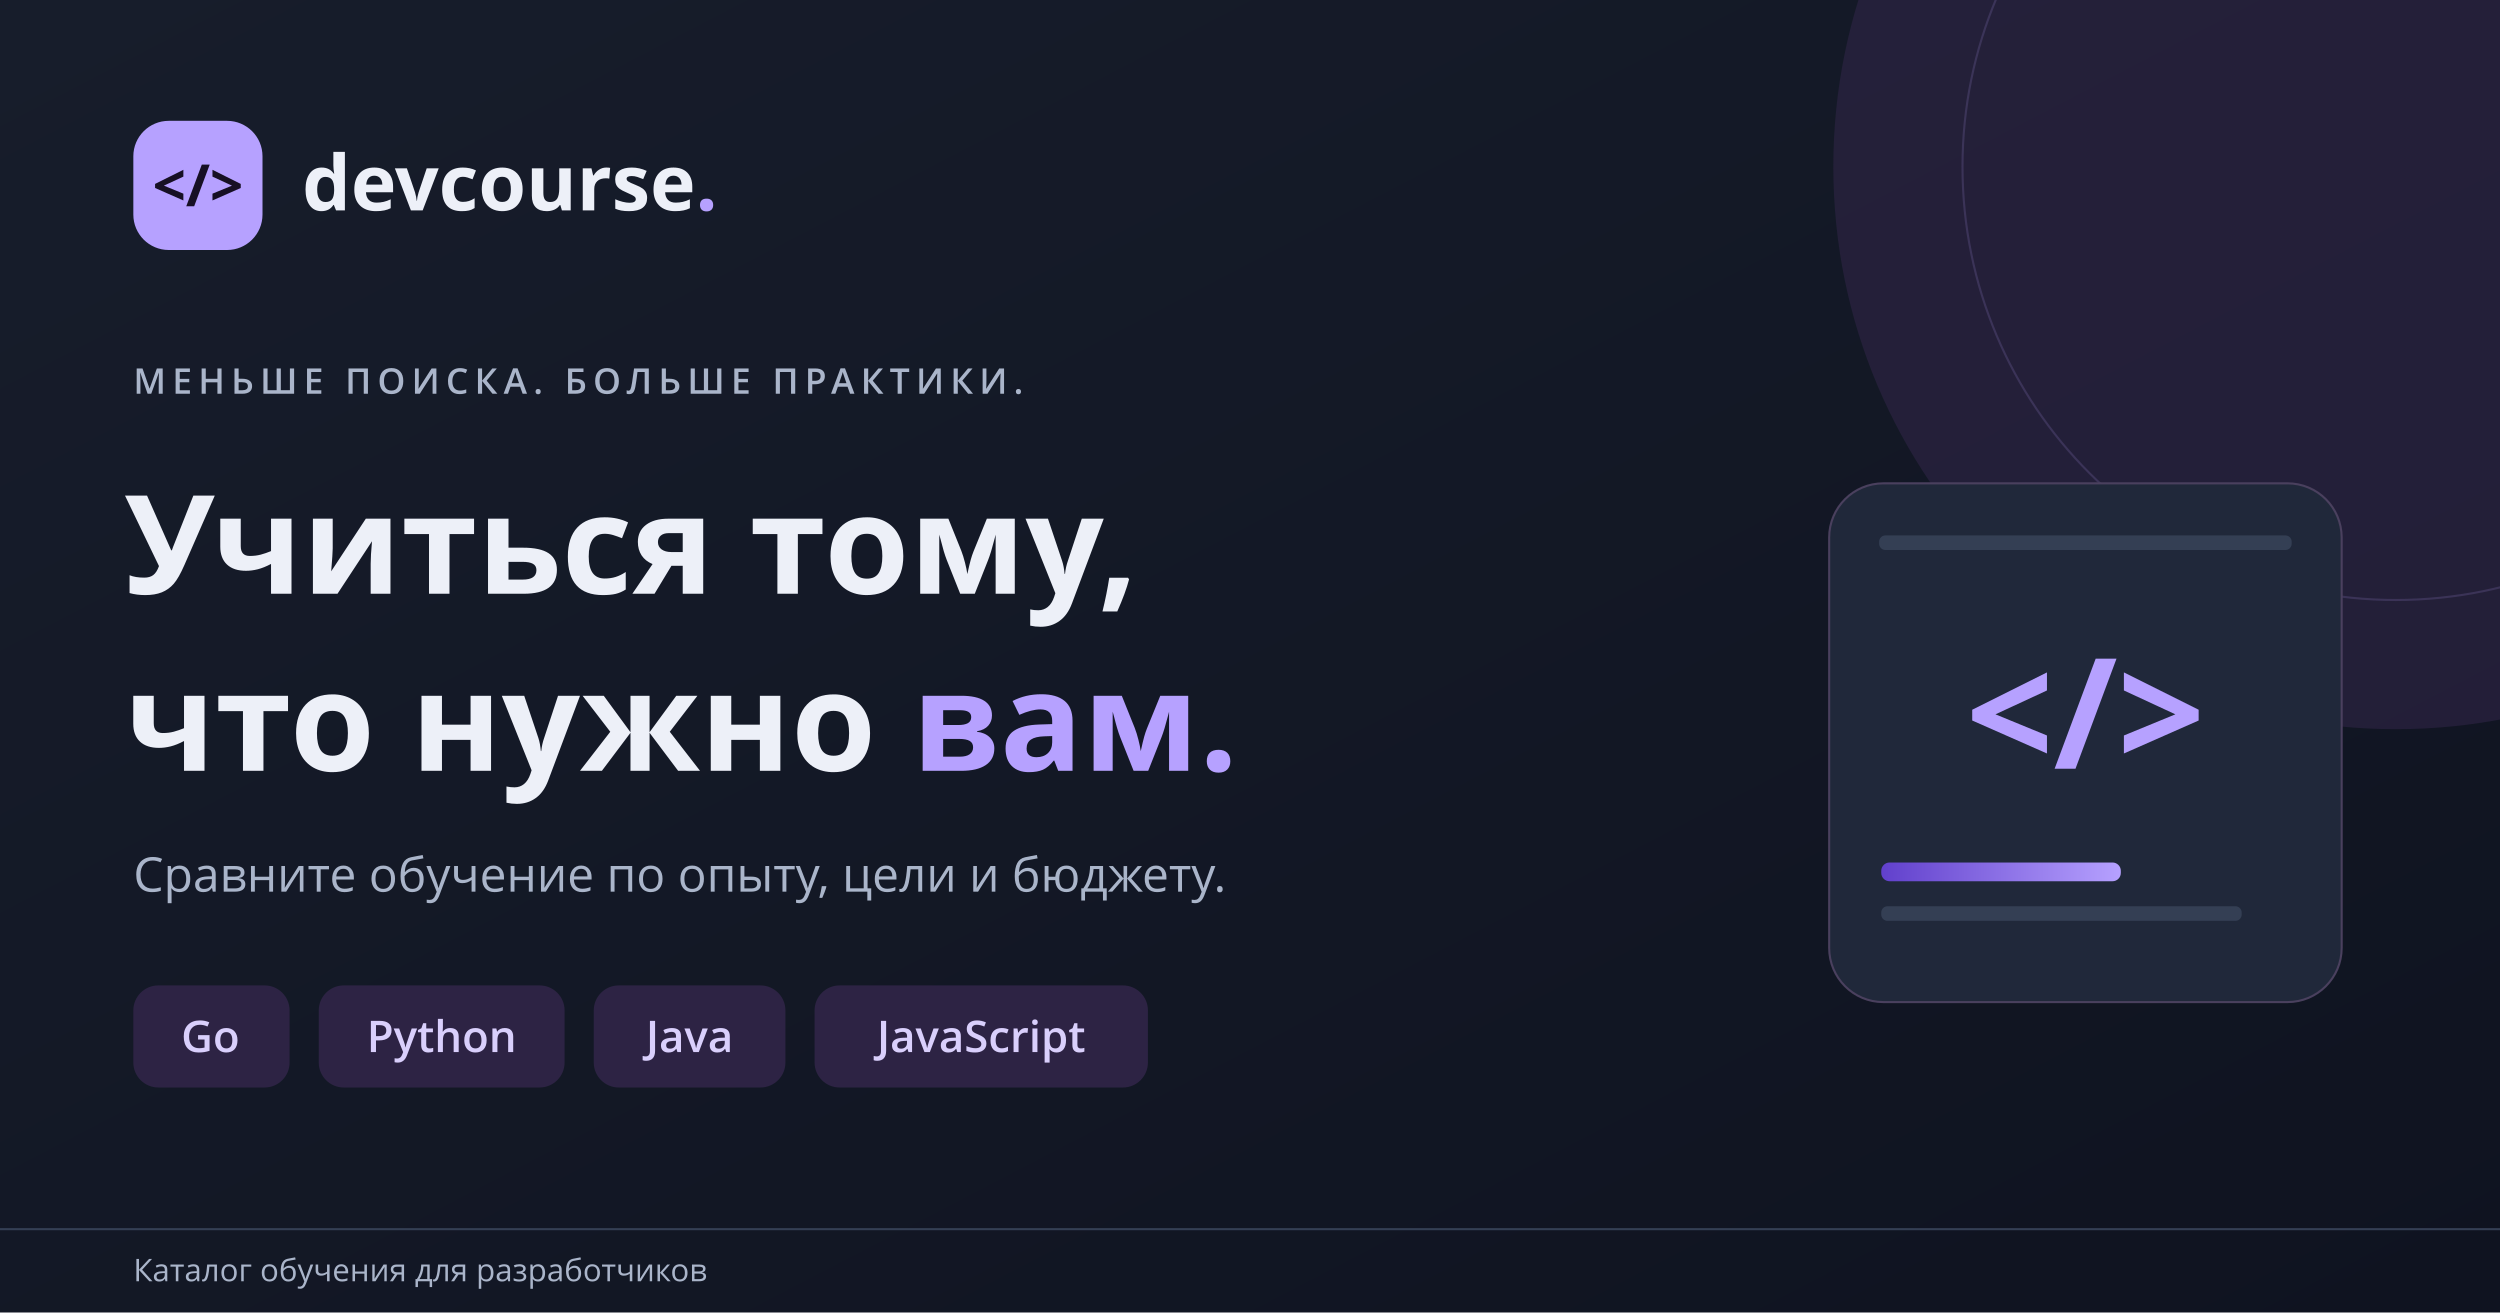
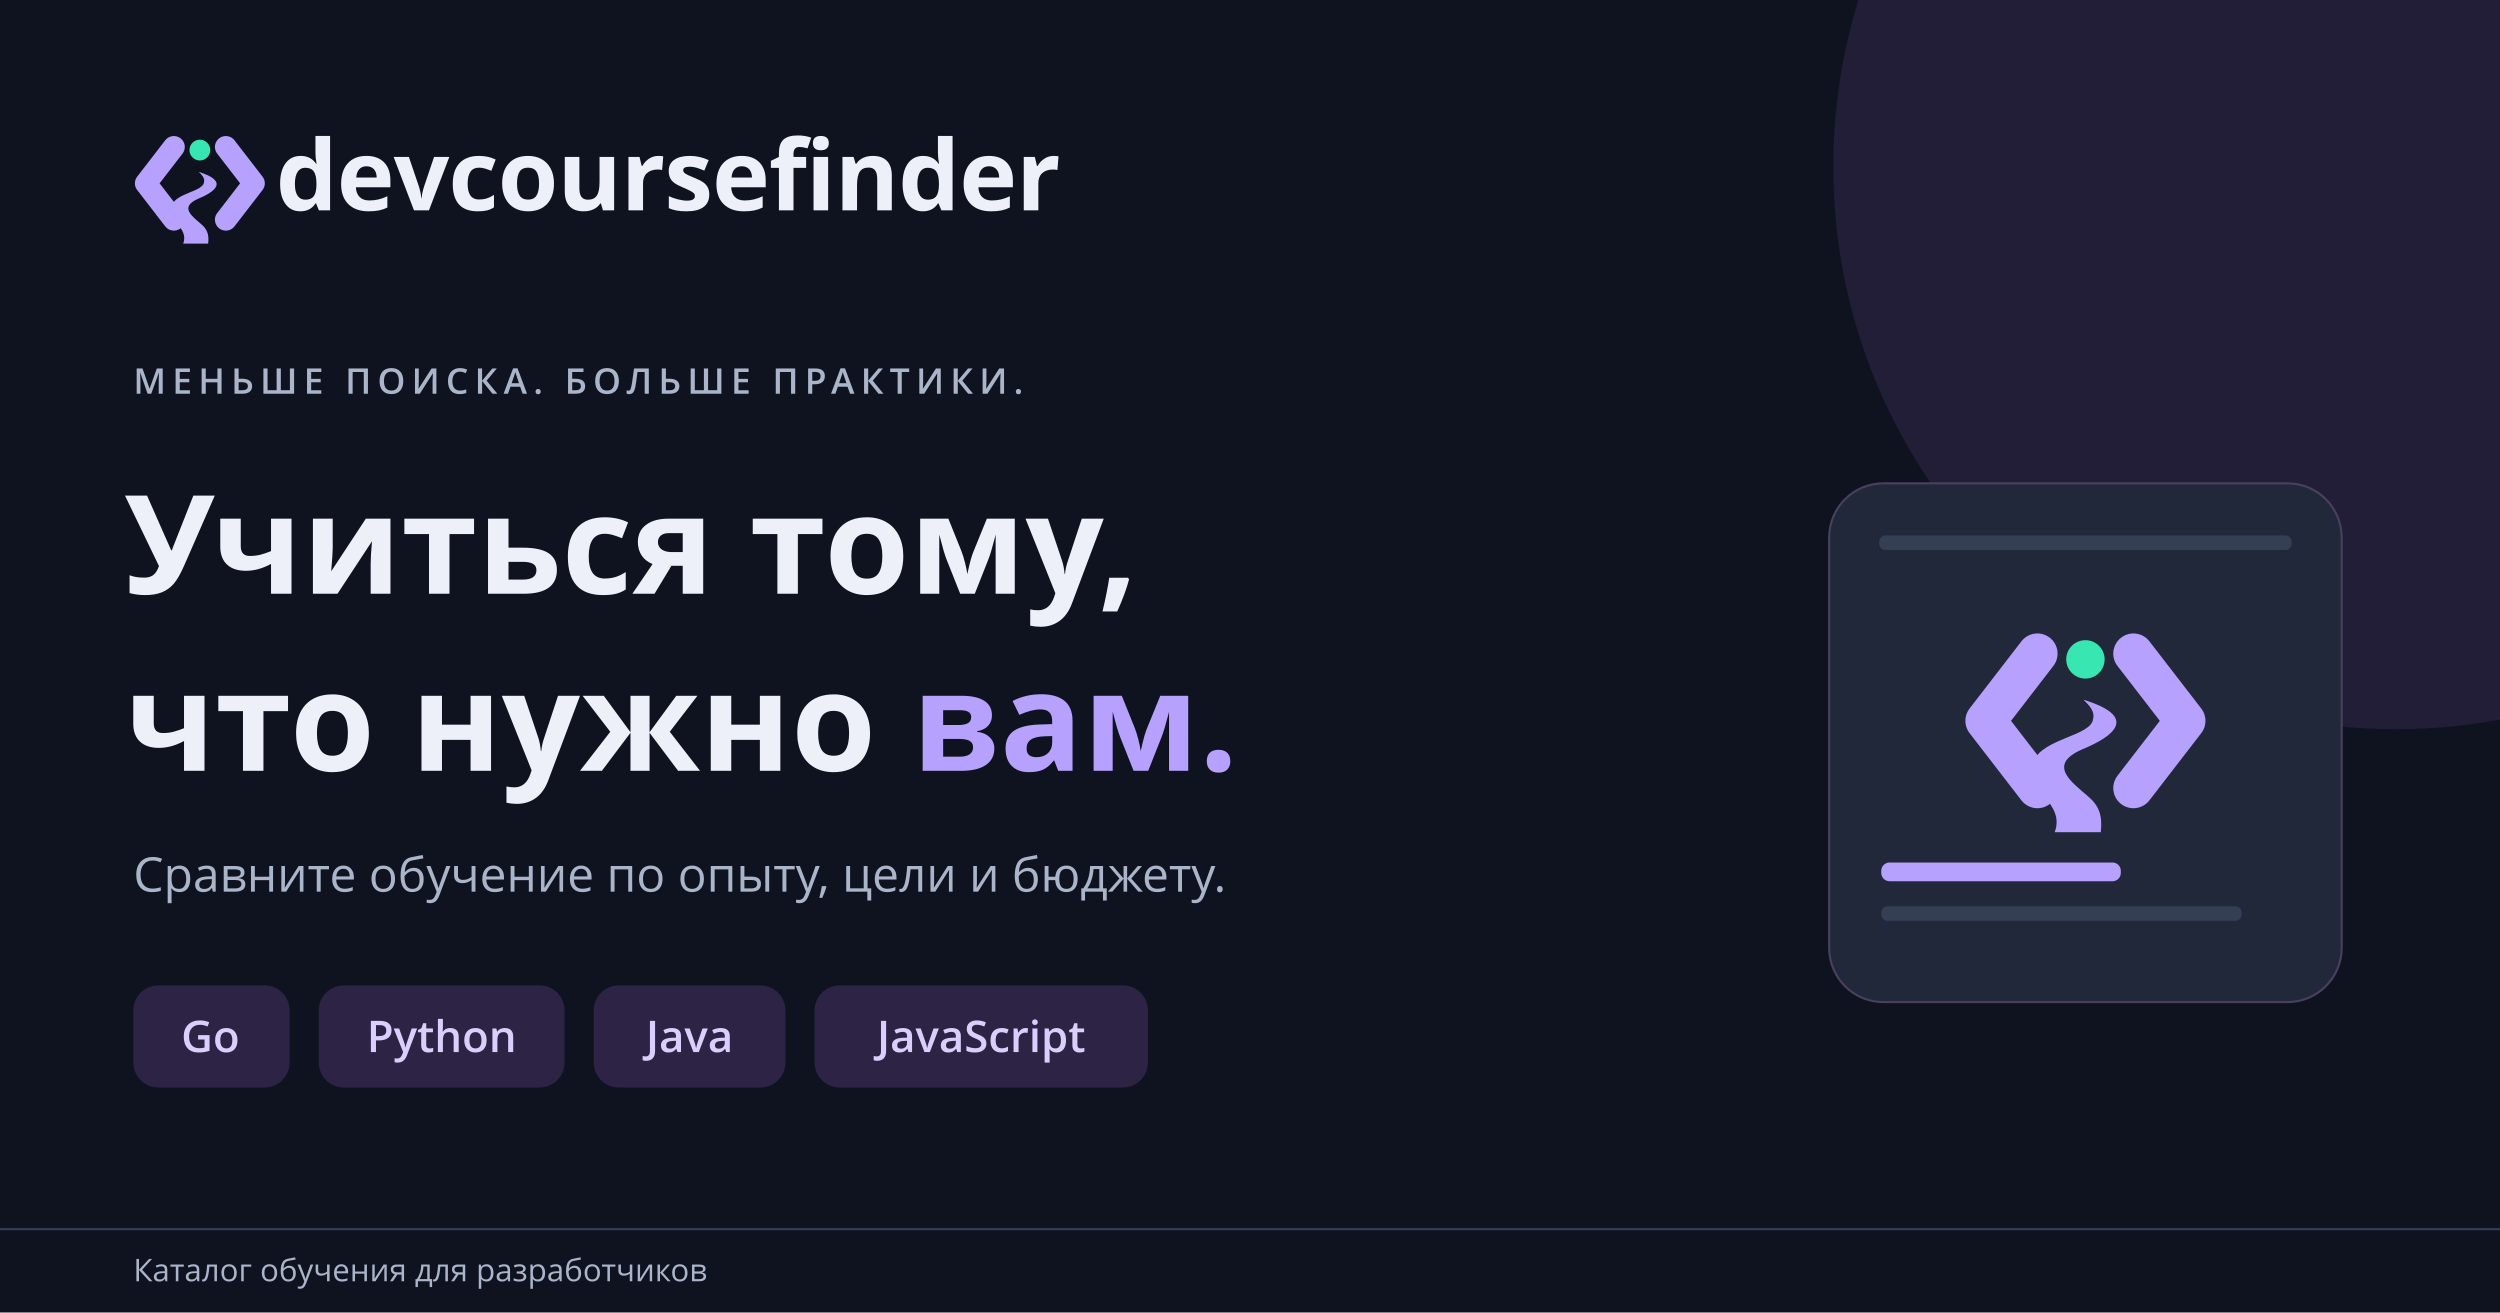
<svg xmlns="http://www.w3.org/2000/svg" width="1200" height="630" viewBox="0 0 1200 630">
-   <defs>
-     <linearGradient id="bg" x1="0" x2="1" y1="0" y2="1">
-       <stop stop-color="#171d2b" />
-       <stop offset="1" stop-color="#0f1320" />
-     </linearGradient>
-     <linearGradient id="glow" x1="0" x2="1">
-       <stop stop-color="#6140cc" />
-       <stop offset="1" stop-color="#b6a1ff" />
-     </linearGradient>
-   </defs>
-   <rect width="1200" height="630" fill="url(#bg)" />
+   <rect width="1200" height="630" fill="#0f1320" />
  <circle cx="1150" cy="80" r="270" fill="#2d2344" opacity=".65" />
-   <circle cx="1150" cy="80" r="208" fill="none" stroke="#b6a1ff" stroke-opacity=".16" />
  <path d="M0 590H1200" stroke="#343f54" />
  <g font-family="Open Sans, sans-serif">
-     <rect x="64" y="58" width="62" height="62" rx="17" fill="#b6a1ff" />
-     <text x="95" y="99" text-anchor="middle" font-size="28" font-weight="700" fill="#171024">&lt;/&gt;</text>
-     <text x="145" y="101" font-size="37" font-weight="700" fill="#edf0f8">devcourse<tspan fill="#b6a1ff">.</tspan>
-     </text>
+     <svg x="64" y="45" width="448" height="86" viewBox="0 0 898 128">
+       <path d="M39 29 12 64l27 35M89 29l27 35-27 35" fill="none" stroke="#b6a1ff" stroke-width="21" stroke-linecap="round" stroke-linejoin="round" />
+       <path d="M63 53c29 9 16 19-1 26-18 8-5 17 3 24 6 5 8 10 7 19H48c6-16-17-22-11-37 5-12 30-13 31-22 1-4-2-7-5-10Z" fill="#b6a1ff" />
+       <circle cx="64" cy="32" r="10" fill="#37e6b0" />
+       <g transform="translate(137 90) scale(0.046 -0.046)" fill="#edf0f8">
+         <path transform="translate(0 0)" d="M514 -20Q317 -20 204.5 133.0Q92 286 92 557Q92 832 206.5 985.5Q321 1139 522 1139Q733 1139 844 975H854Q831 1100 831 1198V1556H1137V0H903L844 145H831Q727 -20 514 -20ZM621 223Q738 223 792.5 291.0Q847 359 852 522V555Q852 735 796.5 813.0Q741 891 616 891Q514 891 457.5 804.5Q401 718 401 553Q401 388 458.0 305.5Q515 223 621 223Z" />
+         <path transform="translate(1276 0)" d="M623 922Q526 922 471.0 860.5Q416 799 408 686H836Q834 799 777.0 860.5Q720 922 623 922ZM666 -20Q396 -20 244.0 129.0Q92 278 92 551Q92 832 232.5 985.5Q373 1139 621 1139Q858 1139 990.0 1004.0Q1122 869 1122 631V483H401Q406 353 478.0 280.0Q550 207 680 207Q781 207 871.0 228.0Q961 249 1059 295V59Q979 19 888.0 -0.5Q797 -20 666 -20Z" />
+         <path transform="translate(2466 0)" d="M426 0 0 1118H319L535 481Q571 360 580 252H586Q591 348 631 481L846 1118H1165L739 0Z" />
+         <path transform="translate(3611 0)" d="M614 -20Q92 -20 92 553Q92 838 234.0 988.5Q376 1139 641 1139Q835 1139 989 1063L899 827Q827 856 765.0 874.5Q703 893 641 893Q403 893 403 555Q403 227 641 227Q729 227 804.0 250.5Q879 274 954 324V63Q880 16 804.5 -2.0Q729 -20 614 -20Z" />
+         <path transform="translate(4644 0)" d="M403 561Q403 395 457.5 310.0Q512 225 635 225Q757 225 810.5 309.5Q864 394 864 561Q864 727 810.0 810.0Q756 893 633 893Q511 893 457.0 810.5Q403 728 403 561ZM1176 561Q1176 288 1032.0 134.0Q888 -20 631 -20Q470 -20 347.0 50.5Q224 121 158.0 253.0Q92 385 92 561Q92 835 235.0 987.0Q378 1139 637 1139Q798 1139 921.0 1069.0Q1044 999 1110.0 868.0Q1176 737 1176 561Z" />
+         <path transform="translate(5892 0)" d="M952 0 911 143H895Q846 65 756.0 22.5Q666 -20 551 -20Q354 -20 254.0 85.5Q154 191 154 389V1118H459V465Q459 344 502.0 283.5Q545 223 639 223Q767 223 824.0 308.5Q881 394 881 592V1118H1186V0Z" />
+         <path transform="translate(7218 0)" d="M784 1139Q846 1139 887 1130L864 844Q827 854 774 854Q628 854 546.5 779.0Q465 704 465 569V0H160V1118H391L436 930H451Q503 1024 591.5 1081.5Q680 1139 784 1139Z" />
+         <path transform="translate(8128 0)" d="M940 332Q940 160 820.5 70.0Q701 -20 463 -20Q341 -20 255.0 -3.5Q169 13 94 45V297Q179 257 285.5 230.0Q392 203 473 203Q639 203 639 299Q639 335 617.0 357.5Q595 380 541.0 408.5Q487 437 397 475Q268 529 207.5 575.0Q147 621 119.5 680.5Q92 740 92 827Q92 976 207.5 1057.5Q323 1139 535 1139Q737 1139 928 1051L836 831Q752 867 679.0 890.0Q606 913 530 913Q395 913 395 840Q395 799 438.5 769.0Q482 739 629 680Q760 627 821.0 581.0Q882 535 911.0 475.0Q940 415 940 332Z" />
+         <path transform="translate(9126 0)" d="M623 922Q526 922 471.0 860.5Q416 799 408 686H836Q834 799 777.0 860.5Q720 922 623 922ZM666 -20Q396 -20 244.0 129.0Q92 278 92 551Q92 832 232.5 985.5Q373 1139 621 1139Q858 1139 990.0 1004.0Q1122 869 1122 631V483H401Q406 353 478.0 280.0Q550 207 680 207Q781 207 871.0 228.0Q961 249 1059 295V59Q979 19 888.0 -0.5Q797 -20 666 -20Z" />
+         <path transform="translate(10316 0)" d="M778 889H514V0H209V889H41V1036L209 1118V1200Q209 1391 303.0 1479.0Q397 1567 604 1567Q762 1567 885 1520L807 1296Q715 1325 637 1325Q572 1325 543.0 1286.5Q514 1248 514 1188V1118H778Z" />
+         <path transform="translate(11089 0)" d="M147 1407Q147 1556 313 1556Q479 1556 479 1407Q479 1336 437.5 1296.5Q396 1257 313 1257Q147 1257 147 1407ZM465 0H160V1118H465Z" />
+         <path transform="translate(11694 0)" d="M1192 0H887V653Q887 774 844.0 834.5Q801 895 707 895Q579 895 522.0 809.5Q465 724 465 526V0H160V1118H393L434 975H451Q502 1056 591.5 1097.5Q681 1139 795 1139Q990 1139 1091.0 1033.5Q1192 928 1192 729Z" />
+         <path transform="translate(13020 0)" d="M514 -20Q317 -20 204.5 133.0Q92 286 92 557Q92 832 206.5 985.5Q321 1139 522 1139Q733 1139 844 975H854Q831 1100 831 1198V1556H1137V0H903L844 145H831Q727 -20 514 -20ZM621 223Q738 223 792.5 291.0Q847 359 852 522V555Q852 735 796.5 813.0Q741 891 616 891Q514 891 457.5 804.5Q401 718 401 553Q401 388 458.0 305.5Q515 223 621 223Z" />
+         <path transform="translate(14296 0)" d="M623 922Q526 922 471.0 860.5Q416 799 408 686H836Q834 799 777.0 860.5Q720 922 623 922ZM666 -20Q396 -20 244.0 129.0Q92 278 92 551Q92 832 232.5 985.5Q373 1139 621 1139Q858 1139 990.0 1004.0Q1122 869 1122 631V483H401Q406 353 478.0 280.0Q550 207 680 207Q781 207 871.0 228.0Q961 249 1059 295V59Q979 19 888.0 -0.5Q797 -20 666 -20Z" />
+         <path transform="translate(15486 0)" d="M784 1139Q846 1139 887 1130L864 844Q827 854 774 854Q628 854 546.5 779.0Q465 704 465 569V0H160V1118H391L436 930H451Q503 1024 591.5 1081.5Q680 1139 784 1139Z" />
+       </g>
+     </svg>
    <text x="64" y="189" font-size="17" letter-spacing="3" font-weight="600" fill="#aab5ca">МЕНЬШЕ ПОИСКА. БОЛЬШЕ ПРАКТИКИ.</text>
    <text x="60" y="285" font-size="66" font-weight="700" fill="#edf0f8">Учиться тому,</text>
    <text x="60" y="370" font-size="66" font-weight="700" fill="#edf0f8">что нужно <tspan fill="#b6a1ff">вам.</tspan>
    </text>
    <text x="64" y="428" font-size="23" fill="#aab5ca">Сравните обучение по опыту, цели и бюджету.</text>
    <g font-size="21" font-weight="600" fill="#d9cffc">
      <rect x="64" y="473" width="75" height="49" rx="12" fill="#2d2344" />
      <text x="101" y="505" text-anchor="middle">Go</text>
      <rect x="153" y="473" width="118" height="49" rx="12" fill="#2d2344" />
      <text x="212" y="505" text-anchor="middle">Python</text>
      <rect x="285" y="473" width="92" height="49" rx="12" fill="#2d2344" />
      <text x="331" y="505" text-anchor="middle">Java</text>
      <rect x="391" y="473" width="160" height="49" rx="12" fill="#2d2344" />
      <text x="471" y="505" text-anchor="middle">JavaScript</text>
    </g>
    <g transform="translate(878 232)">
      <rect width="246" height="249" rx="26" fill="#20283a" stroke="#4a405e" />
      <rect x="24" y="25" width="198" height="7" rx="3" fill="#343f54" />
-       <text x="123" y="137" text-anchor="middle" font-size="74" font-weight="700" fill="#b6a1ff">&lt;/&gt;</text>
-       <rect x="25" y="182" width="115" height="9" rx="4" fill="url(#glow)" />
+       <svg x="64" y="55" width="118" height="118" viewBox="0 0 128 128">
+         <path d="M39 29 12 64l27 35M89 29l27 35-27 35" fill="none" stroke="#b6a1ff" stroke-width="21" stroke-linecap="round" stroke-linejoin="round" />
+         <path d="M63 53c29 9 16 19-1 26-18 8-5 17 3 24 6 5 8 10 7 19H48c6-16-17-22-11-37 5-12 30-13 31-22 1-4-2-7-5-10Z" fill="#b6a1ff" />
+         <circle cx="64" cy="32" r="10" fill="#37e6b0" />
+       </svg>
+       <rect x="25" y="182" width="115" height="9" rx="4" fill="#b6a1ff" />
      <rect x="25" y="203" width="173" height="7" rx="3" fill="#343f54" />
    </g>
    <text x="64" y="615" font-size="15" fill="#aab5ca">Каталог обучения для разработчиков</text>
  </g>
</svg>
